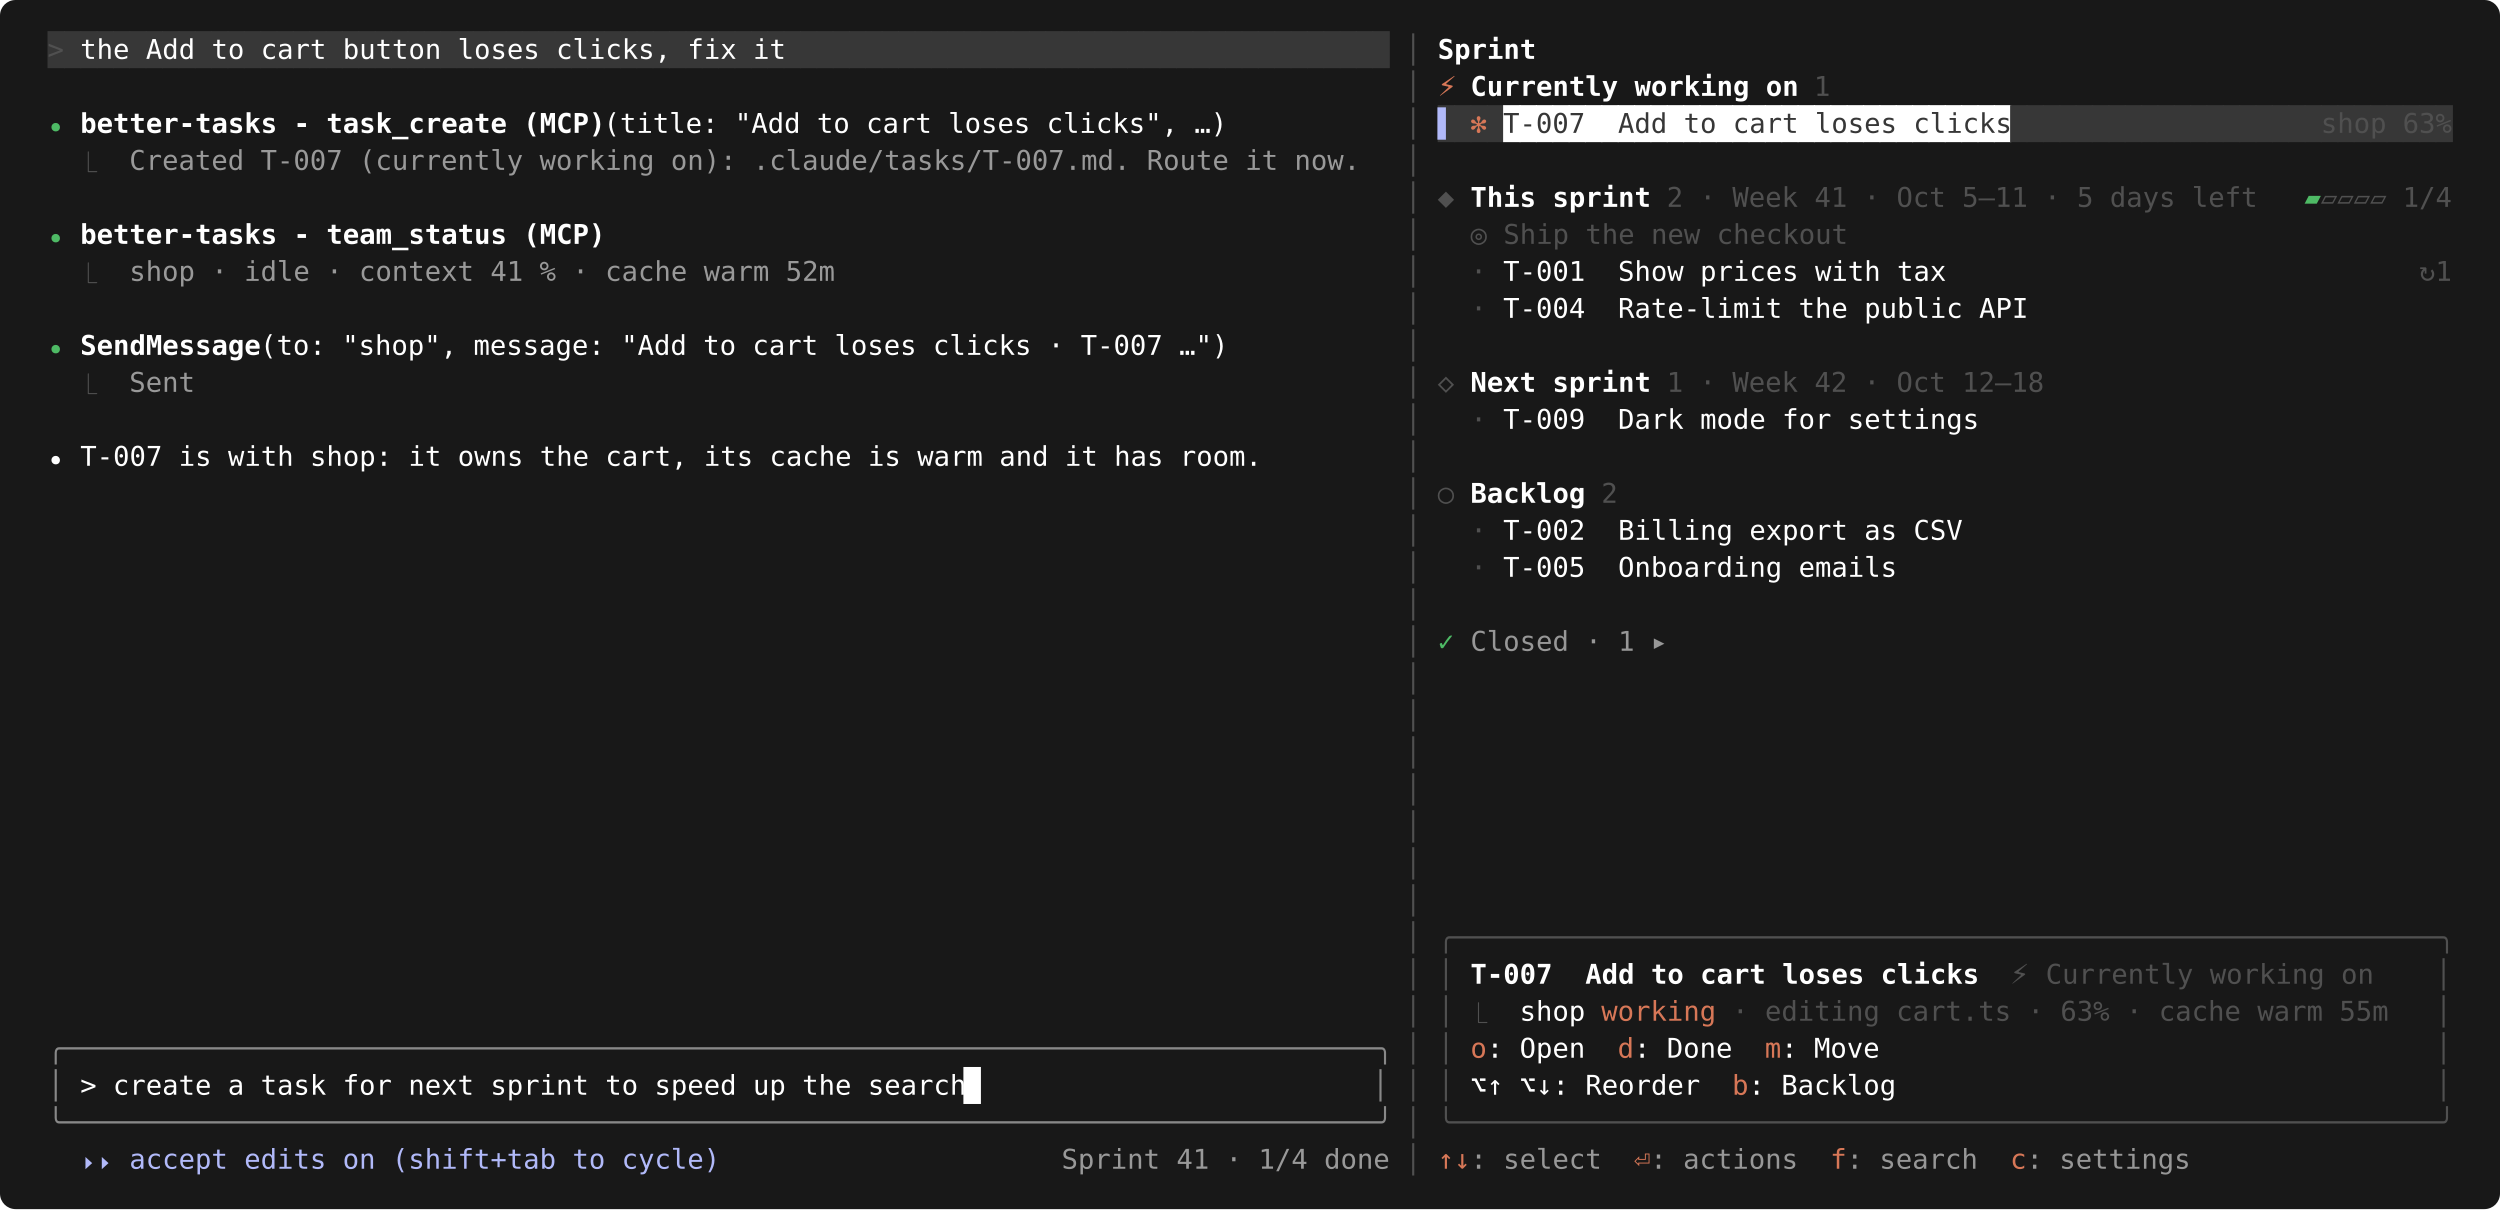
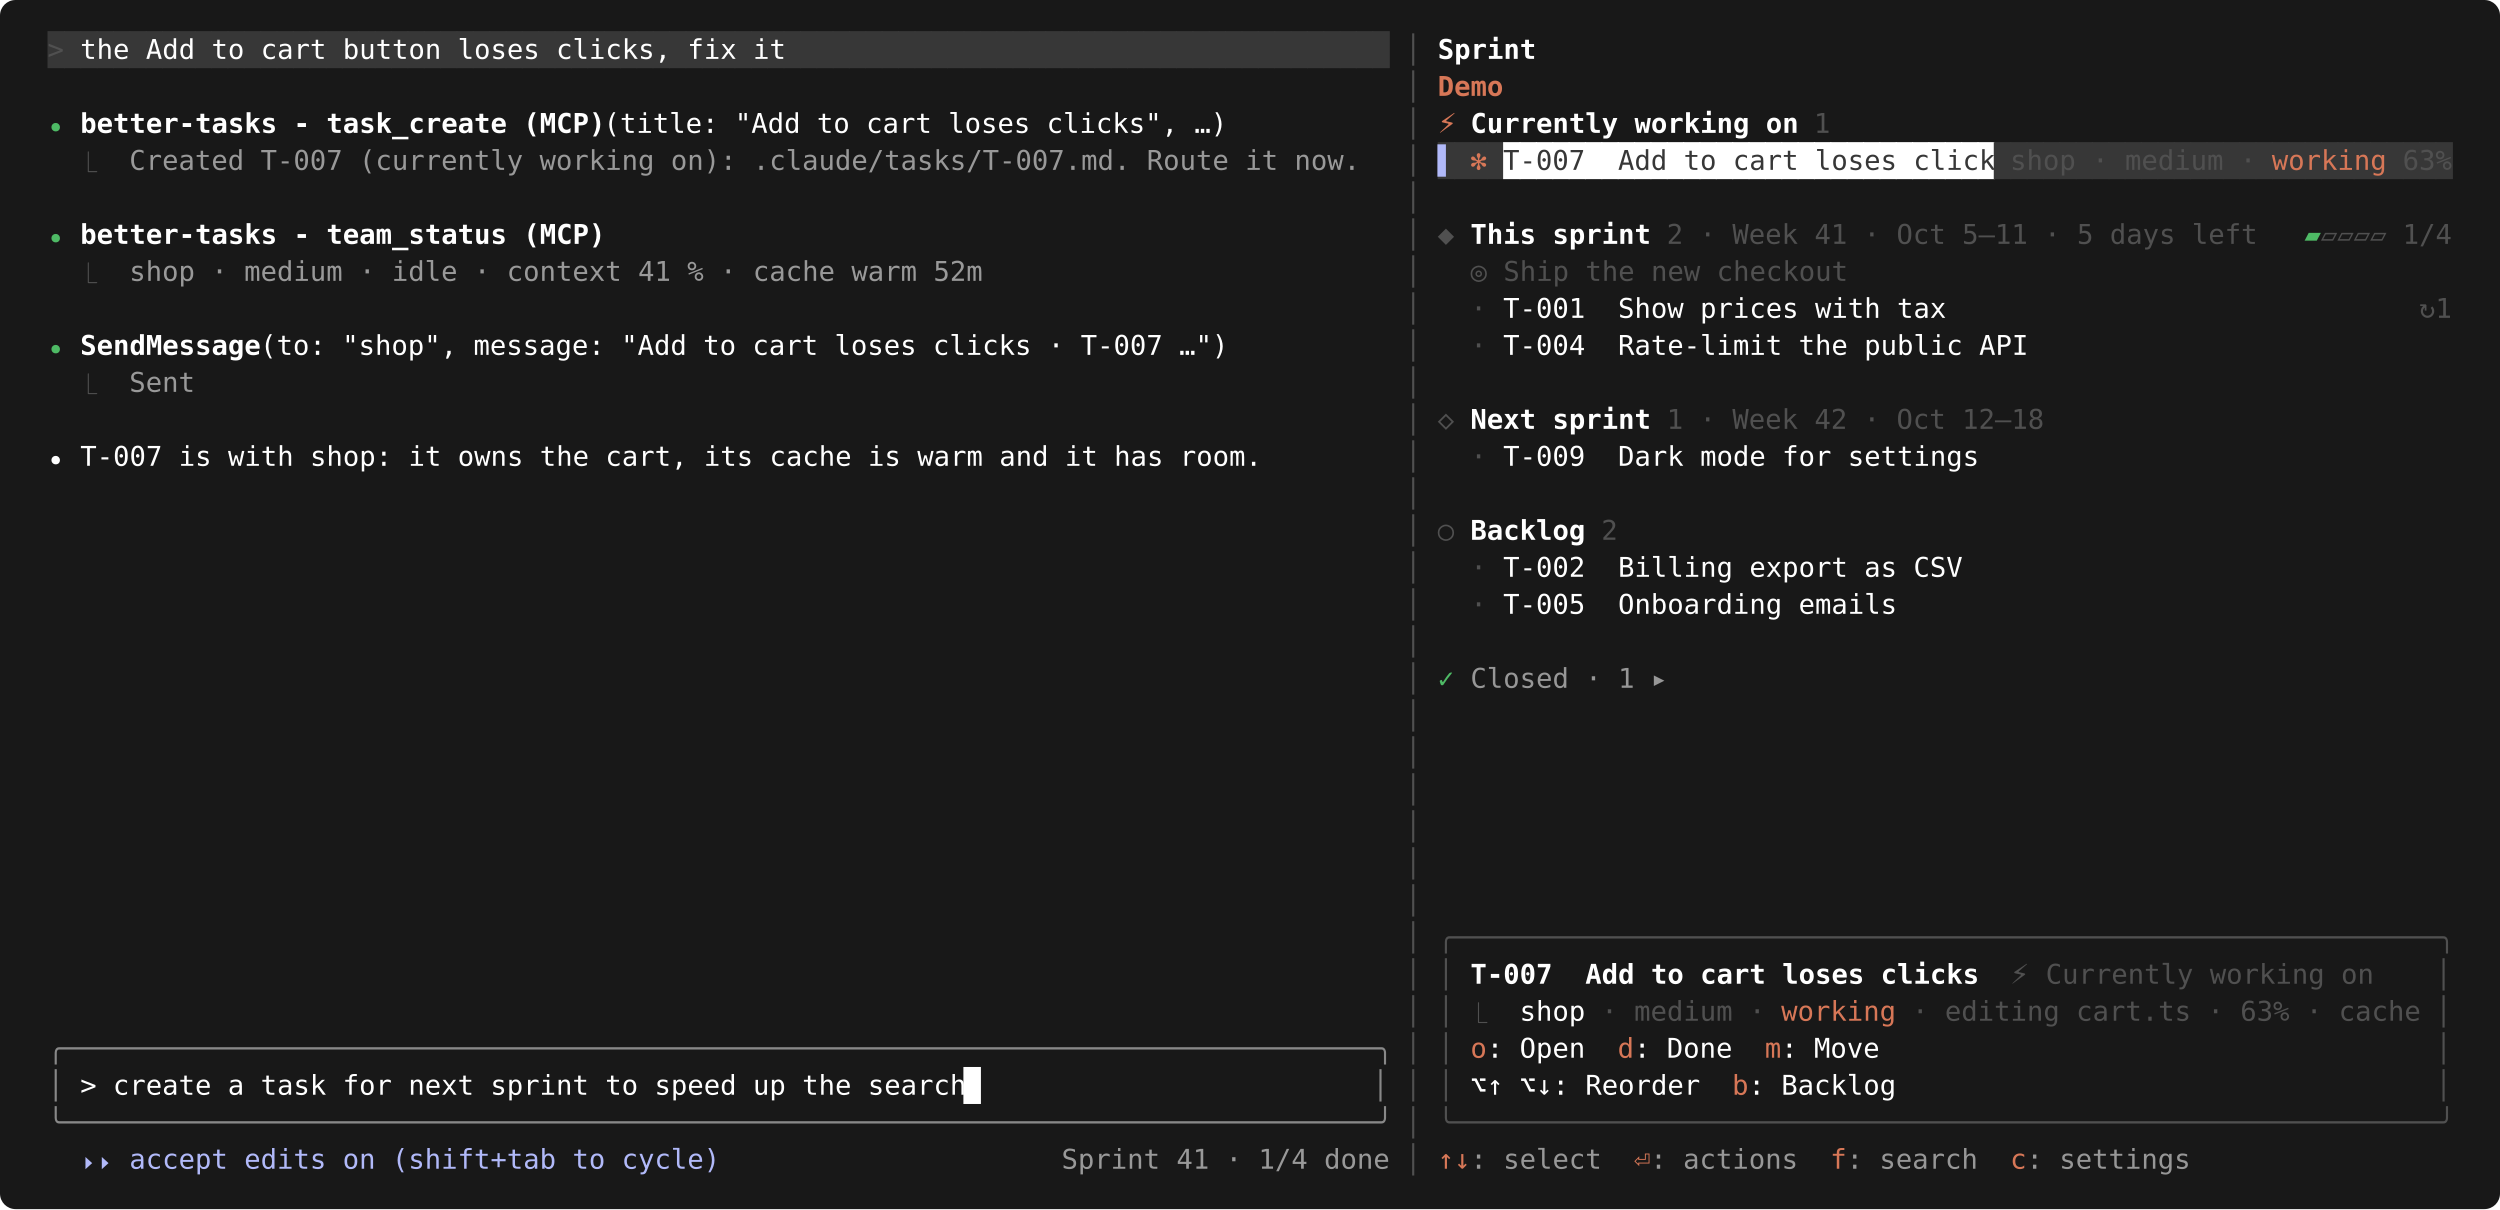
<svg xmlns="http://www.w3.org/2000/svg" width="1284" height="621" viewBox="0 0 1284 621" font-family="JetBrains Mono, SF Mono, Menlo, Consolas, monospace" font-size="14">
  <rect width="100%" height="100%" rx="8" fill="rgb(24,24,24)" />
  <rect x="24.4" y="16" width="9" height="19" fill="rgb(55,55,55)" />
  <rect x="32.8" y="16" width="9" height="19" fill="rgb(55,55,55)" />
  <rect x="41.2" y="16" width="9" height="19" fill="rgb(55,55,55)" />
  <rect x="49.6" y="16" width="9" height="19" fill="rgb(55,55,55)" />
  <rect x="58.0" y="16" width="9" height="19" fill="rgb(55,55,55)" />
  <rect x="66.4" y="16" width="9" height="19" fill="rgb(55,55,55)" />
  <rect x="74.8" y="16" width="9" height="19" fill="rgb(55,55,55)" />
  <rect x="83.2" y="16" width="9" height="19" fill="rgb(55,55,55)" />
  <rect x="91.6" y="16" width="9" height="19" fill="rgb(55,55,55)" />
  <rect x="100.0" y="16" width="9" height="19" fill="rgb(55,55,55)" />
  <rect x="108.4" y="16" width="9" height="19" fill="rgb(55,55,55)" />
  <rect x="116.8" y="16" width="9" height="19" fill="rgb(55,55,55)" />
  <rect x="125.2" y="16" width="9" height="19" fill="rgb(55,55,55)" />
  <rect x="133.6" y="16" width="9" height="19" fill="rgb(55,55,55)" />
  <rect x="142.0" y="16" width="9" height="19" fill="rgb(55,55,55)" />
  <rect x="150.4" y="16" width="9" height="19" fill="rgb(55,55,55)" />
  <rect x="158.8" y="16" width="9" height="19" fill="rgb(55,55,55)" />
  <rect x="167.2" y="16" width="9" height="19" fill="rgb(55,55,55)" />
  <rect x="175.6" y="16" width="9" height="19" fill="rgb(55,55,55)" />
  <rect x="184.0" y="16" width="9" height="19" fill="rgb(55,55,55)" />
  <rect x="192.4" y="16" width="9" height="19" fill="rgb(55,55,55)" />
  <rect x="200.8" y="16" width="9" height="19" fill="rgb(55,55,55)" />
  <rect x="209.2" y="16" width="9" height="19" fill="rgb(55,55,55)" />
  <rect x="217.6" y="16" width="9" height="19" fill="rgb(55,55,55)" />
  <rect x="226.0" y="16" width="9" height="19" fill="rgb(55,55,55)" />
  <rect x="234.4" y="16" width="9" height="19" fill="rgb(55,55,55)" />
  <rect x="242.8" y="16" width="9" height="19" fill="rgb(55,55,55)" />
  <rect x="251.2" y="16" width="9" height="19" fill="rgb(55,55,55)" />
  <rect x="259.6" y="16" width="9" height="19" fill="rgb(55,55,55)" />
  <rect x="268.0" y="16" width="9" height="19" fill="rgb(55,55,55)" />
  <rect x="276.4" y="16" width="9" height="19" fill="rgb(55,55,55)" />
  <rect x="284.8" y="16" width="9" height="19" fill="rgb(55,55,55)" />
  <rect x="293.2" y="16" width="9" height="19" fill="rgb(55,55,55)" />
  <rect x="301.6" y="16" width="9" height="19" fill="rgb(55,55,55)" />
  <rect x="310.0" y="16" width="9" height="19" fill="rgb(55,55,55)" />
  <rect x="318.4" y="16" width="9" height="19" fill="rgb(55,55,55)" />
  <rect x="326.8" y="16" width="9" height="19" fill="rgb(55,55,55)" />
  <rect x="335.2" y="16" width="9" height="19" fill="rgb(55,55,55)" />
  <rect x="343.6" y="16" width="9" height="19" fill="rgb(55,55,55)" />
  <rect x="352.0" y="16" width="9" height="19" fill="rgb(55,55,55)" />
  <rect x="360.4" y="16" width="9" height="19" fill="rgb(55,55,55)" />
  <rect x="368.8" y="16" width="9" height="19" fill="rgb(55,55,55)" />
  <rect x="377.2" y="16" width="9" height="19" fill="rgb(55,55,55)" />
  <rect x="385.6" y="16" width="9" height="19" fill="rgb(55,55,55)" />
  <rect x="394.0" y="16" width="9" height="19" fill="rgb(55,55,55)" />
  <rect x="402.4" y="16" width="9" height="19" fill="rgb(55,55,55)" />
  <rect x="410.8" y="16" width="9" height="19" fill="rgb(55,55,55)" />
  <rect x="419.2" y="16" width="9" height="19" fill="rgb(55,55,55)" />
  <rect x="427.6" y="16" width="9" height="19" fill="rgb(55,55,55)" />
  <rect x="436.0" y="16" width="9" height="19" fill="rgb(55,55,55)" />
  <rect x="444.4" y="16" width="9" height="19" fill="rgb(55,55,55)" />
  <rect x="452.8" y="16" width="9" height="19" fill="rgb(55,55,55)" />
  <rect x="461.2" y="16" width="9" height="19" fill="rgb(55,55,55)" />
  <rect x="469.6" y="16" width="9" height="19" fill="rgb(55,55,55)" />
  <rect x="478.0" y="16" width="9" height="19" fill="rgb(55,55,55)" />
  <rect x="486.4" y="16" width="9" height="19" fill="rgb(55,55,55)" />
  <rect x="494.8" y="16" width="9" height="19" fill="rgb(55,55,55)" />
  <rect x="503.2" y="16" width="9" height="19" fill="rgb(55,55,55)" />
  <rect x="511.6" y="16" width="9" height="19" fill="rgb(55,55,55)" />
  <rect x="520.0" y="16" width="9" height="19" fill="rgb(55,55,55)" />
  <rect x="528.4" y="16" width="9" height="19" fill="rgb(55,55,55)" />
  <rect x="536.8" y="16" width="9" height="19" fill="rgb(55,55,55)" />
  <rect x="545.2" y="16" width="9" height="19" fill="rgb(55,55,55)" />
  <rect x="553.6" y="16" width="9" height="19" fill="rgb(55,55,55)" />
  <rect x="562.0" y="16" width="9" height="19" fill="rgb(55,55,55)" />
  <rect x="570.4" y="16" width="9" height="19" fill="rgb(55,55,55)" />
  <rect x="578.8" y="16" width="9" height="19" fill="rgb(55,55,55)" />
  <rect x="587.2" y="16" width="9" height="19" fill="rgb(55,55,55)" />
  <rect x="595.6" y="16" width="9" height="19" fill="rgb(55,55,55)" />
  <rect x="604.0" y="16" width="9" height="19" fill="rgb(55,55,55)" />
  <rect x="612.4" y="16" width="9" height="19" fill="rgb(55,55,55)" />
  <rect x="620.8" y="16" width="9" height="19" fill="rgb(55,55,55)" />
  <rect x="629.2" y="16" width="9" height="19" fill="rgb(55,55,55)" />
  <rect x="637.6" y="16" width="9" height="19" fill="rgb(55,55,55)" />
  <rect x="646.0" y="16" width="9" height="19" fill="rgb(55,55,55)" />
  <rect x="654.4" y="16" width="9" height="19" fill="rgb(55,55,55)" />
  <rect x="662.8" y="16" width="9" height="19" fill="rgb(55,55,55)" />
  <rect x="671.2" y="16" width="9" height="19" fill="rgb(55,55,55)" />
  <rect x="679.6" y="16" width="9" height="19" fill="rgb(55,55,55)" />
  <rect x="688.0" y="16" width="9" height="19" fill="rgb(55,55,55)" />
  <rect x="696.4" y="16" width="9" height="19" fill="rgb(55,55,55)" />
  <rect x="704.8" y="16" width="9" height="19" fill="rgb(55,55,55)" />
  <text x="24.4" y="30.25" fill="rgb(80,80,80)" textLength="16.8" xml:space="preserve">&gt; </text>
  <text x="41.2" y="30.25" fill="rgb(255,255,255)" textLength="361.2" xml:space="preserve">the Add to cart button loses clicks, fix it</text>
  <text x="721.6" y="30.25" fill="rgb(80,80,80)" textLength="8.4" xml:space="preserve">│</text>
  <text x="730.0" y="30.25" fill="rgb(255,255,255)" font-weight="bold" textLength="67.2" xml:space="preserve"> Sprint </text>
  <text x="721.6" y="49.25" fill="rgb(80,80,80)" textLength="8.4" xml:space="preserve">│</text>
-   <text x="738.4" y="49.25" fill="rgb(215,119,87)" textLength="16.8" xml:space="preserve">⚡ </text>
-   <text x="755.2" y="49.25" fill="rgb(255,255,255)" font-weight="bold" textLength="168.0" xml:space="preserve">Currently working on</text>
-   <text x="923.2" y="49.25" fill="rgb(80,80,80)" textLength="16.8" xml:space="preserve"> 1</text>
-   <rect x="738.4" y="54" width="9" height="19" fill="rgb(55,55,55)" />
-   <rect x="746.8" y="54" width="9" height="19" fill="rgb(55,55,55)" />
-   <rect x="755.2" y="54" width="9" height="19" fill="rgb(55,55,55)" />
-   <rect x="763.6" y="54" width="9" height="19" fill="rgb(55,55,55)" />
-   <rect x="772.0" y="54" width="9" height="19" fill="rgb(255,255,255)" />
-   <rect x="780.4" y="54" width="9" height="19" fill="rgb(255,255,255)" />
-   <rect x="788.8" y="54" width="9" height="19" fill="rgb(255,255,255)" />
-   <rect x="797.2" y="54" width="9" height="19" fill="rgb(255,255,255)" />
-   <rect x="805.6" y="54" width="9" height="19" fill="rgb(255,255,255)" />
-   <rect x="814.0" y="54" width="9" height="19" fill="rgb(255,255,255)" />
-   <rect x="822.4" y="54" width="9" height="19" fill="rgb(255,255,255)" />
-   <rect x="830.8" y="54" width="9" height="19" fill="rgb(255,255,255)" />
-   <rect x="839.2" y="54" width="9" height="19" fill="rgb(255,255,255)" />
-   <rect x="847.6" y="54" width="9" height="19" fill="rgb(255,255,255)" />
-   <rect x="856.0" y="54" width="9" height="19" fill="rgb(255,255,255)" />
-   <rect x="864.4" y="54" width="9" height="19" fill="rgb(255,255,255)" />
-   <rect x="872.8" y="54" width="9" height="19" fill="rgb(255,255,255)" />
-   <rect x="881.2" y="54" width="9" height="19" fill="rgb(255,255,255)" />
-   <rect x="889.6" y="54" width="9" height="19" fill="rgb(255,255,255)" />
-   <rect x="898.0" y="54" width="9" height="19" fill="rgb(255,255,255)" />
-   <rect x="906.4" y="54" width="9" height="19" fill="rgb(255,255,255)" />
-   <rect x="914.8" y="54" width="9" height="19" fill="rgb(255,255,255)" />
-   <rect x="923.2" y="54" width="9" height="19" fill="rgb(255,255,255)" />
-   <rect x="931.6" y="54" width="9" height="19" fill="rgb(255,255,255)" />
-   <rect x="940.0" y="54" width="9" height="19" fill="rgb(255,255,255)" />
-   <rect x="948.4" y="54" width="9" height="19" fill="rgb(255,255,255)" />
-   <rect x="956.8" y="54" width="9" height="19" fill="rgb(255,255,255)" />
-   <rect x="965.2" y="54" width="9" height="19" fill="rgb(255,255,255)" />
-   <rect x="973.6" y="54" width="9" height="19" fill="rgb(255,255,255)" />
-   <rect x="982.0" y="54" width="9" height="19" fill="rgb(255,255,255)" />
-   <rect x="990.4" y="54" width="9" height="19" fill="rgb(255,255,255)" />
-   <rect x="998.8" y="54" width="9" height="19" fill="rgb(255,255,255)" />
-   <rect x="1007.2" y="54" width="9" height="19" fill="rgb(255,255,255)" />
-   <rect x="1015.6" y="54" width="9" height="19" fill="rgb(255,255,255)" />
-   <rect x="1024.0" y="54" width="9" height="19" fill="rgb(255,255,255)" />
-   <rect x="1032.4" y="54" width="9" height="19" fill="rgb(55,55,55)" />
-   <rect x="1040.8" y="54" width="9" height="19" fill="rgb(55,55,55)" />
-   <rect x="1049.2" y="54" width="9" height="19" fill="rgb(55,55,55)" />
-   <rect x="1057.6" y="54" width="9" height="19" fill="rgb(55,55,55)" />
-   <rect x="1066.0" y="54" width="9" height="19" fill="rgb(55,55,55)" />
-   <rect x="1074.4" y="54" width="9" height="19" fill="rgb(55,55,55)" />
-   <rect x="1082.8" y="54" width="9" height="19" fill="rgb(55,55,55)" />
-   <rect x="1091.2" y="54" width="9" height="19" fill="rgb(55,55,55)" />
-   <rect x="1099.6" y="54" width="9" height="19" fill="rgb(55,55,55)" />
-   <rect x="1108.0" y="54" width="9" height="19" fill="rgb(55,55,55)" />
-   <rect x="1116.4" y="54" width="9" height="19" fill="rgb(55,55,55)" />
-   <rect x="1124.8" y="54" width="9" height="19" fill="rgb(55,55,55)" />
-   <rect x="1133.2" y="54" width="9" height="19" fill="rgb(55,55,55)" />
-   <rect x="1141.6" y="54" width="9" height="19" fill="rgb(55,55,55)" />
-   <rect x="1150.0" y="54" width="9" height="19" fill="rgb(55,55,55)" />
-   <rect x="1158.4" y="54" width="9" height="19" fill="rgb(55,55,55)" />
-   <rect x="1166.8" y="54" width="9" height="19" fill="rgb(55,55,55)" />
-   <rect x="1175.2" y="54" width="9" height="19" fill="rgb(55,55,55)" />
-   <rect x="1183.6" y="54" width="9" height="19" fill="rgb(55,55,55)" />
-   <rect x="1192.0" y="54" width="9" height="19" fill="rgb(55,55,55)" />
-   <rect x="1200.4" y="54" width="9" height="19" fill="rgb(55,55,55)" />
-   <rect x="1208.8" y="54" width="9" height="19" fill="rgb(55,55,55)" />
-   <rect x="1217.2" y="54" width="9" height="19" fill="rgb(55,55,55)" />
-   <rect x="1225.6" y="54" width="9" height="19" fill="rgb(55,55,55)" />
-   <rect x="1234.0" y="54" width="9" height="19" fill="rgb(55,55,55)" />
-   <rect x="1242.4" y="54" width="9" height="19" fill="rgb(55,55,55)" />
-   <rect x="1250.8" y="54" width="9" height="19" fill="rgb(55,55,55)" />
+   <text x="738.4" y="49.25" fill="rgb(215,119,87)" font-weight="bold" textLength="33.6" xml:space="preserve">Demo</text>
  <text x="24.4" y="68.25" fill="rgb(78,186,101)" textLength="16.8" xml:space="preserve">⏺ </text>
  <text x="41.2" y="68.25" fill="rgb(255,255,255)" font-weight="bold" textLength="268.8" xml:space="preserve">better-tasks - task_create (MCP)</text>
  <text x="310.0" y="68.25" fill="rgb(255,255,255)" textLength="319.2" xml:space="preserve">(title: "Add to cart loses clicks", …)</text>
  <text x="721.6" y="68.25" fill="rgb(80,80,80)" textLength="8.4" xml:space="preserve">│</text>
-   <text x="738.4" y="68.25" fill="rgb(177,185,249)" textLength="8.4" xml:space="preserve">▌</text>
-   <text x="755.2" y="68.25" fill="rgb(215,119,87)" textLength="8.4" xml:space="preserve">✻</text>
-   <text x="772.0" y="68.25" fill="rgb(55,55,55)" textLength="260.4" xml:space="preserve">T-007  Add to cart loses clicks</text>
-   <text x="1192.0" y="68.25" fill="rgb(80,80,80)" textLength="33.6" xml:space="preserve">shop</text>
-   <text x="1234.0" y="68.25" fill="rgb(80,80,80)" textLength="25.2" xml:space="preserve">63%</text>
+   <text x="738.4" y="68.25" fill="rgb(215,119,87)" textLength="16.8" xml:space="preserve">⚡ </text>
+   <text x="755.2" y="68.25" fill="rgb(255,255,255)" font-weight="bold" textLength="168.0" xml:space="preserve">Currently working on</text>
+   <text x="923.2" y="68.25" fill="rgb(80,80,80)" textLength="16.8" xml:space="preserve"> 1</text>
+   <rect x="738.4" y="73" width="9" height="19" fill="rgb(55,55,55)" />
+   <rect x="746.8" y="73" width="9" height="19" fill="rgb(55,55,55)" />
+   <rect x="755.2" y="73" width="9" height="19" fill="rgb(55,55,55)" />
+   <rect x="763.6" y="73" width="9" height="19" fill="rgb(55,55,55)" />
+   <rect x="772.0" y="73" width="9" height="19" fill="rgb(255,255,255)" />
+   <rect x="780.4" y="73" width="9" height="19" fill="rgb(255,255,255)" />
+   <rect x="788.8" y="73" width="9" height="19" fill="rgb(255,255,255)" />
+   <rect x="797.2" y="73" width="9" height="19" fill="rgb(255,255,255)" />
+   <rect x="805.6" y="73" width="9" height="19" fill="rgb(255,255,255)" />
+   <rect x="814.0" y="73" width="9" height="19" fill="rgb(255,255,255)" />
+   <rect x="822.4" y="73" width="9" height="19" fill="rgb(255,255,255)" />
+   <rect x="830.8" y="73" width="9" height="19" fill="rgb(255,255,255)" />
+   <rect x="839.2" y="73" width="9" height="19" fill="rgb(255,255,255)" />
+   <rect x="847.6" y="73" width="9" height="19" fill="rgb(255,255,255)" />
+   <rect x="856.0" y="73" width="9" height="19" fill="rgb(255,255,255)" />
+   <rect x="864.4" y="73" width="9" height="19" fill="rgb(255,255,255)" />
+   <rect x="872.8" y="73" width="9" height="19" fill="rgb(255,255,255)" />
+   <rect x="881.2" y="73" width="9" height="19" fill="rgb(255,255,255)" />
+   <rect x="889.6" y="73" width="9" height="19" fill="rgb(255,255,255)" />
+   <rect x="898.0" y="73" width="9" height="19" fill="rgb(255,255,255)" />
+   <rect x="906.4" y="73" width="9" height="19" fill="rgb(255,255,255)" />
+   <rect x="914.8" y="73" width="9" height="19" fill="rgb(255,255,255)" />
+   <rect x="923.2" y="73" width="9" height="19" fill="rgb(255,255,255)" />
+   <rect x="931.6" y="73" width="9" height="19" fill="rgb(255,255,255)" />
+   <rect x="940.0" y="73" width="9" height="19" fill="rgb(255,255,255)" />
+   <rect x="948.4" y="73" width="9" height="19" fill="rgb(255,255,255)" />
+   <rect x="956.8" y="73" width="9" height="19" fill="rgb(255,255,255)" />
+   <rect x="965.2" y="73" width="9" height="19" fill="rgb(255,255,255)" />
+   <rect x="973.6" y="73" width="9" height="19" fill="rgb(255,255,255)" />
+   <rect x="982.0" y="73" width="9" height="19" fill="rgb(255,255,255)" />
+   <rect x="990.4" y="73" width="9" height="19" fill="rgb(255,255,255)" />
+   <rect x="998.8" y="73" width="9" height="19" fill="rgb(255,255,255)" />
+   <rect x="1007.2" y="73" width="9" height="19" fill="rgb(255,255,255)" />
+   <rect x="1015.6" y="73" width="9" height="19" fill="rgb(255,255,255)" />
+   <rect x="1024.0" y="73" width="9" height="19" fill="rgb(55,55,55)" />
+   <rect x="1032.4" y="73" width="9" height="19" fill="rgb(55,55,55)" />
+   <rect x="1040.8" y="73" width="9" height="19" fill="rgb(55,55,55)" />
+   <rect x="1049.2" y="73" width="9" height="19" fill="rgb(55,55,55)" />
+   <rect x="1057.6" y="73" width="9" height="19" fill="rgb(55,55,55)" />
+   <rect x="1066.0" y="73" width="9" height="19" fill="rgb(55,55,55)" />
+   <rect x="1074.4" y="73" width="9" height="19" fill="rgb(55,55,55)" />
+   <rect x="1082.8" y="73" width="9" height="19" fill="rgb(55,55,55)" />
+   <rect x="1091.2" y="73" width="9" height="19" fill="rgb(55,55,55)" />
+   <rect x="1099.6" y="73" width="9" height="19" fill="rgb(55,55,55)" />
+   <rect x="1108.0" y="73" width="9" height="19" fill="rgb(55,55,55)" />
+   <rect x="1116.4" y="73" width="9" height="19" fill="rgb(55,55,55)" />
+   <rect x="1124.8" y="73" width="9" height="19" fill="rgb(55,55,55)" />
+   <rect x="1133.2" y="73" width="9" height="19" fill="rgb(55,55,55)" />
+   <rect x="1141.6" y="73" width="9" height="19" fill="rgb(55,55,55)" />
+   <rect x="1150.0" y="73" width="9" height="19" fill="rgb(55,55,55)" />
+   <rect x="1158.4" y="73" width="9" height="19" fill="rgb(55,55,55)" />
+   <rect x="1166.8" y="73" width="9" height="19" fill="rgb(55,55,55)" />
+   <rect x="1175.2" y="73" width="9" height="19" fill="rgb(55,55,55)" />
+   <rect x="1183.6" y="73" width="9" height="19" fill="rgb(55,55,55)" />
+   <rect x="1192.0" y="73" width="9" height="19" fill="rgb(55,55,55)" />
+   <rect x="1200.4" y="73" width="9" height="19" fill="rgb(55,55,55)" />
+   <rect x="1208.8" y="73" width="9" height="19" fill="rgb(55,55,55)" />
+   <rect x="1217.2" y="73" width="9" height="19" fill="rgb(55,55,55)" />
+   <rect x="1225.6" y="73" width="9" height="19" fill="rgb(55,55,55)" />
+   <rect x="1234.0" y="73" width="9" height="19" fill="rgb(55,55,55)" />
+   <rect x="1242.4" y="73" width="9" height="19" fill="rgb(55,55,55)" />
+   <rect x="1250.8" y="73" width="9" height="19" fill="rgb(55,55,55)" />
  <text x="24.4" y="87.25" fill="rgb(80,80,80)" textLength="42.0" xml:space="preserve">  ⎿  </text>
  <text x="66.4" y="87.25" fill="rgb(153,153,153)" textLength="630.0" xml:space="preserve">Created T-007 (currently working on): .claude/tasks/T-007.md. Route it now.</text>
  <text x="721.6" y="87.25" fill="rgb(80,80,80)" textLength="8.4" xml:space="preserve">│</text>
+   <text x="738.4" y="87.25" fill="rgb(177,185,249)" textLength="8.4" xml:space="preserve">▌</text>
+   <text x="755.2" y="87.25" fill="rgb(215,119,87)" textLength="8.4" xml:space="preserve">✻</text>
+   <text x="772.0" y="87.25" fill="rgb(55,55,55)" textLength="252.0" xml:space="preserve">T-007  Add to cart loses click</text>
+   <text x="1032.4" y="87.25" fill="rgb(80,80,80)" textLength="134.4" xml:space="preserve">shop · medium · </text>
+   <text x="1166.8" y="87.25" fill="rgb(215,119,87)" textLength="58.8" xml:space="preserve">working</text>
+   <text x="1234.0" y="87.25" fill="rgb(80,80,80)" textLength="25.2" xml:space="preserve">63%</text>
  <text x="721.6" y="106.25" fill="rgb(80,80,80)" textLength="8.4" xml:space="preserve">│</text>
-   <text x="738.4" y="106.25" fill="rgb(80,80,80)" textLength="16.8" xml:space="preserve">◆ </text>
-   <text x="755.2" y="106.25" fill="rgb(255,255,255)" font-weight="bold" textLength="92.4" xml:space="preserve">This sprint</text>
-   <text x="847.6" y="106.25" fill="rgb(80,80,80)" textLength="310.8" xml:space="preserve"> 2 · Week 41 · Oct 5–11 · 5 days left</text>
-   <text x="1183.6" y="106.25" fill="rgb(78,186,101)" textLength="8.4" xml:space="preserve">▰</text>
-   <text x="1192.0" y="106.25" fill="rgb(80,80,80)" textLength="33.6" xml:space="preserve">▱▱▱▱</text>
-   <text x="1234.0" y="106.25" fill="rgb(80,80,80)" textLength="25.2" xml:space="preserve">1/4</text>
  <text x="24.4" y="125.25" fill="rgb(78,186,101)" textLength="16.8" xml:space="preserve">⏺ </text>
  <text x="41.2" y="125.25" fill="rgb(255,255,255)" font-weight="bold" textLength="268.8" xml:space="preserve">better-tasks - team_status (MCP)</text>
  <text x="721.6" y="125.25" fill="rgb(80,80,80)" textLength="8.4" xml:space="preserve">│</text>
-   <text x="738.4" y="125.25" fill="rgb(80,80,80)" textLength="210.0" xml:space="preserve">  ◎ Ship the new checkout</text>
+   <text x="738.4" y="125.25" fill="rgb(80,80,80)" textLength="16.8" xml:space="preserve">◆ </text>
+   <text x="755.2" y="125.25" fill="rgb(255,255,255)" font-weight="bold" textLength="92.4" xml:space="preserve">This sprint</text>
+   <text x="847.6" y="125.25" fill="rgb(80,80,80)" textLength="310.8" xml:space="preserve"> 2 · Week 41 · Oct 5–11 · 5 days left</text>
+   <text x="1183.6" y="125.25" fill="rgb(78,186,101)" textLength="8.4" xml:space="preserve">▰</text>
+   <text x="1192.0" y="125.25" fill="rgb(80,80,80)" textLength="33.6" xml:space="preserve">▱▱▱▱</text>
+   <text x="1234.0" y="125.25" fill="rgb(80,80,80)" textLength="25.2" xml:space="preserve">1/4</text>
  <text x="24.4" y="144.25" fill="rgb(80,80,80)" textLength="42.0" xml:space="preserve">  ⎿  </text>
-   <text x="66.4" y="144.25" fill="rgb(153,153,153)" textLength="361.2" xml:space="preserve">shop · idle · context 41 % · cache warm 52m</text>
+   <text x="66.4" y="144.25" fill="rgb(153,153,153)" textLength="436.8" xml:space="preserve">shop · medium · idle · context 41 % · cache warm 52m</text>
  <text x="721.6" y="144.25" fill="rgb(80,80,80)" textLength="8.4" xml:space="preserve">│</text>
-   <text x="755.2" y="144.25" fill="rgb(80,80,80)" textLength="8.4" xml:space="preserve">·</text>
-   <text x="763.6" y="144.25" fill="rgb(255,255,255)" textLength="478.8" xml:space="preserve"> T-001  Show prices with tax                             </text>
-   <text x="1242.4" y="144.25" fill="rgb(80,80,80)" textLength="16.8" xml:space="preserve">↻1</text>
+   <text x="738.4" y="144.25" fill="rgb(80,80,80)" textLength="210.0" xml:space="preserve">  ◎ Ship the new checkout</text>
  <text x="721.6" y="163.25" fill="rgb(80,80,80)" textLength="8.4" xml:space="preserve">│</text>
  <text x="755.2" y="163.25" fill="rgb(80,80,80)" textLength="8.4" xml:space="preserve">·</text>
-   <text x="763.6" y="163.25" fill="rgb(255,255,255)" textLength="504.0" xml:space="preserve"> T-004  Rate-limit the public API                           </text>
+   <text x="763.6" y="163.25" fill="rgb(255,255,255)" textLength="478.8" xml:space="preserve"> T-001  Show prices with tax                             </text>
+   <text x="1242.4" y="163.25" fill="rgb(80,80,80)" textLength="16.8" xml:space="preserve">↻1</text>
  <text x="24.4" y="182.25" fill="rgb(78,186,101)" textLength="16.8" xml:space="preserve">⏺ </text>
  <text x="41.2" y="182.25" fill="rgb(255,255,255)" font-weight="bold" textLength="92.4" xml:space="preserve">SendMessage</text>
  <text x="133.6" y="182.25" fill="rgb(255,255,255)" textLength="495.6" xml:space="preserve">(to: "shop", message: "Add to cart loses clicks · T-007 …")</text>
  <text x="721.6" y="182.25" fill="rgb(80,80,80)" textLength="8.4" xml:space="preserve">│</text>
+   <text x="755.2" y="182.25" fill="rgb(80,80,80)" textLength="8.4" xml:space="preserve">·</text>
+   <text x="763.6" y="182.25" fill="rgb(255,255,255)" textLength="504.0" xml:space="preserve"> T-004  Rate-limit the public API                           </text>
  <text x="24.4" y="201.25" fill="rgb(80,80,80)" textLength="42.0" xml:space="preserve">  ⎿  </text>
  <text x="66.4" y="201.25" fill="rgb(153,153,153)" textLength="33.6" xml:space="preserve">Sent</text>
  <text x="721.6" y="201.25" fill="rgb(80,80,80)" textLength="8.4" xml:space="preserve">│</text>
-   <text x="738.4" y="201.25" fill="rgb(80,80,80)" textLength="16.8" xml:space="preserve">◇ </text>
-   <text x="755.2" y="201.25" fill="rgb(255,255,255)" font-weight="bold" textLength="92.4" xml:space="preserve">Next sprint</text>
-   <text x="847.6" y="201.25" fill="rgb(80,80,80)" textLength="201.6" xml:space="preserve"> 1 · Week 42 · Oct 12–18</text>
  <text x="721.6" y="220.25" fill="rgb(80,80,80)" textLength="8.4" xml:space="preserve">│</text>
-   <text x="755.2" y="220.25" fill="rgb(80,80,80)" textLength="8.4" xml:space="preserve">·</text>
-   <text x="763.6" y="220.25" fill="rgb(255,255,255)" textLength="504.0" xml:space="preserve"> T-009  Dark mode for settings                              </text>
+   <text x="738.4" y="220.25" fill="rgb(80,80,80)" textLength="16.8" xml:space="preserve">◇ </text>
+   <text x="755.2" y="220.25" fill="rgb(255,255,255)" font-weight="bold" textLength="92.4" xml:space="preserve">Next sprint</text>
+   <text x="847.6" y="220.25" fill="rgb(80,80,80)" textLength="201.6" xml:space="preserve"> 1 · Week 42 · Oct 12–18</text>
  <text x="24.4" y="239.25" fill="rgb(255,255,255)" textLength="621.6" xml:space="preserve">⏺ T-007 is with shop: it owns the cart, its cache is warm and it has room.</text>
  <text x="721.6" y="239.25" fill="rgb(80,80,80)" textLength="8.4" xml:space="preserve">│</text>
+   <text x="755.2" y="239.25" fill="rgb(80,80,80)" textLength="8.4" xml:space="preserve">·</text>
+   <text x="763.6" y="239.25" fill="rgb(255,255,255)" textLength="504.0" xml:space="preserve"> T-009  Dark mode for settings                              </text>
  <text x="721.6" y="258.25" fill="rgb(80,80,80)" textLength="8.4" xml:space="preserve">│</text>
-   <text x="738.4" y="258.25" fill="rgb(80,80,80)" textLength="16.8" xml:space="preserve">○ </text>
-   <text x="755.2" y="258.25" fill="rgb(255,255,255)" font-weight="bold" textLength="58.8" xml:space="preserve">Backlog</text>
-   <text x="814.0" y="258.25" fill="rgb(80,80,80)" textLength="16.8" xml:space="preserve"> 2</text>
  <text x="721.6" y="277.25" fill="rgb(80,80,80)" textLength="8.4" xml:space="preserve">│</text>
-   <text x="755.2" y="277.25" fill="rgb(80,80,80)" textLength="8.4" xml:space="preserve">·</text>
-   <text x="763.6" y="277.25" fill="rgb(255,255,255)" textLength="504.0" xml:space="preserve"> T-002  Billing export as CSV                               </text>
+   <text x="738.4" y="277.25" fill="rgb(80,80,80)" textLength="16.8" xml:space="preserve">○ </text>
+   <text x="755.2" y="277.25" fill="rgb(255,255,255)" font-weight="bold" textLength="58.8" xml:space="preserve">Backlog</text>
+   <text x="814.0" y="277.25" fill="rgb(80,80,80)" textLength="16.8" xml:space="preserve"> 2</text>
  <text x="721.6" y="296.25" fill="rgb(80,80,80)" textLength="8.4" xml:space="preserve">│</text>
  <text x="755.2" y="296.25" fill="rgb(80,80,80)" textLength="8.4" xml:space="preserve">·</text>
-   <text x="763.6" y="296.25" fill="rgb(255,255,255)" textLength="504.0" xml:space="preserve"> T-005  Onboarding emails                                   </text>
+   <text x="763.6" y="296.25" fill="rgb(255,255,255)" textLength="504.0" xml:space="preserve"> T-002  Billing export as CSV                               </text>
  <text x="721.6" y="315.25" fill="rgb(80,80,80)" textLength="8.4" xml:space="preserve">│</text>
+   <text x="755.2" y="315.25" fill="rgb(80,80,80)" textLength="8.4" xml:space="preserve">·</text>
+   <text x="763.6" y="315.25" fill="rgb(255,255,255)" textLength="504.0" xml:space="preserve"> T-005  Onboarding emails                                   </text>
  <text x="721.6" y="334.25" fill="rgb(80,80,80)" textLength="8.4" xml:space="preserve">│</text>
-   <text x="738.4" y="334.25" fill="rgb(78,186,101)" textLength="8.4" xml:space="preserve">✓</text>
-   <text x="755.2" y="334.25" fill="rgb(255,255,255)" opacity="0.55" textLength="100.8" xml:space="preserve">Closed · 1 ▸</text>
  <text x="721.6" y="353.25" fill="rgb(80,80,80)" textLength="8.4" xml:space="preserve">│</text>
+   <text x="738.4" y="353.25" fill="rgb(78,186,101)" textLength="8.4" xml:space="preserve">✓</text>
+   <text x="755.2" y="353.25" fill="rgb(255,255,255)" opacity="0.55" textLength="100.8" xml:space="preserve">Closed · 1 ▸</text>
  <text x="721.6" y="372.25" fill="rgb(80,80,80)" textLength="8.4" xml:space="preserve">│</text>
  <text x="721.6" y="391.25" fill="rgb(80,80,80)" textLength="8.4" xml:space="preserve">│</text>
  <text x="721.6" y="410.25" fill="rgb(80,80,80)" textLength="8.4" xml:space="preserve">│</text>
  <text x="721.6" y="429.25" fill="rgb(80,80,80)" textLength="8.4" xml:space="preserve">│</text>
  <text x="721.6" y="448.25" fill="rgb(80,80,80)" textLength="8.4" xml:space="preserve">│</text>
  <text x="721.6" y="467.25" fill="rgb(80,80,80)" textLength="8.4" xml:space="preserve">│</text>
  <text x="721.6" y="486.25" fill="rgb(80,80,80)" textLength="8.4" xml:space="preserve">│</text>
  <text x="738.4" y="486.25" fill="rgb(80,80,80)" textLength="520.8" xml:space="preserve">╭────────────────────────────────────────────────────────────╮</text>
  <text x="721.6" y="505.25" fill="rgb(80,80,80)" textLength="8.4" xml:space="preserve">│</text>
  <text x="738.4" y="505.25" fill="rgb(80,80,80)" textLength="8.4" xml:space="preserve">│</text>
  <text x="755.2" y="505.25" fill="rgb(255,255,255)" font-weight="bold" textLength="260.4" xml:space="preserve">T-007  Add to cart loses clicks</text>
  <text x="1032.4" y="505.25" fill="rgb(80,80,80)" textLength="184.8" xml:space="preserve">⚡ Currently working on</text>
  <text x="1250.8" y="505.25" fill="rgb(80,80,80)" textLength="8.4" xml:space="preserve">│</text>
  <text x="721.6" y="524.25" fill="rgb(80,80,80)" textLength="8.4" xml:space="preserve">│</text>
  <text x="738.4" y="524.25" fill="rgb(80,80,80)" textLength="8.4" xml:space="preserve">│</text>
  <text x="755.2" y="524.25" fill="rgb(80,80,80)" textLength="8.4" xml:space="preserve">⎿</text>
-   <text x="763.6" y="524.25" fill="rgb(255,255,255)" textLength="58.8" xml:space="preserve">  shop </text>
-   <text x="822.4" y="524.25" fill="rgb(215,119,87)" textLength="58.8" xml:space="preserve">working</text>
-   <text x="881.2" y="524.25" fill="rgb(80,80,80)" textLength="344.4" xml:space="preserve"> · editing cart.ts · 63% · cache warm 55m</text>
+   <text x="763.6" y="524.25" fill="rgb(255,255,255)" textLength="50.4" xml:space="preserve">  shop</text>
+   <text x="814.0" y="524.25" fill="rgb(80,80,80)" textLength="100.8" xml:space="preserve"> · medium · </text>
+   <text x="914.8" y="524.25" fill="rgb(215,119,87)" textLength="58.8" xml:space="preserve">working</text>
+   <text x="973.6" y="524.25" fill="rgb(80,80,80)" textLength="268.8" xml:space="preserve"> · editing cart.ts · 63% · cache</text>
  <text x="1250.8" y="524.25" fill="rgb(80,80,80)" textLength="8.4" xml:space="preserve">│</text>
  <text x="24.4" y="543.25" fill="rgb(136,136,136)" textLength="688.8" xml:space="preserve">╭────────────────────────────────────────────────────────────────────────────────╮</text>
  <text x="721.6" y="543.25" fill="rgb(80,80,80)" textLength="8.4" xml:space="preserve">│</text>
  <text x="738.4" y="543.25" fill="rgb(80,80,80)" textLength="8.4" xml:space="preserve">│</text>
  <text x="755.2" y="543.25" fill="rgb(215,119,87)" textLength="8.4" xml:space="preserve">o</text>
  <text x="763.6" y="543.25" fill="rgb(255,255,255)" textLength="67.2" xml:space="preserve">: Open  </text>
  <text x="830.8" y="543.25" fill="rgb(215,119,87)" textLength="8.4" xml:space="preserve">d</text>
  <text x="839.2" y="543.25" fill="rgb(255,255,255)" textLength="67.2" xml:space="preserve">: Done  </text>
  <text x="906.4" y="543.25" fill="rgb(215,119,87)" textLength="8.4" xml:space="preserve">m</text>
  <text x="914.8" y="543.25" fill="rgb(255,255,255)" textLength="336.0" xml:space="preserve">: Move                                  </text>
  <text x="1250.8" y="543.25" fill="rgb(80,80,80)" textLength="8.4" xml:space="preserve">│</text>
  <rect x="494.8" y="548" width="9" height="19" fill="rgb(255,255,255)" />
  <text x="24.4" y="562.25" fill="rgb(136,136,136)" textLength="8.4" xml:space="preserve">│</text>
  <text x="41.2" y="562.25" fill="rgb(255,255,255)" textLength="8.4" xml:space="preserve">&gt;</text>
  <text x="58.0" y="562.25" fill="rgb(255,255,255)" textLength="436.8" xml:space="preserve">create a task for next sprint to speed up the search</text>
  <text x="704.8" y="562.25" fill="rgb(136,136,136)" textLength="8.4" xml:space="preserve">│</text>
  <text x="721.6" y="562.25" fill="rgb(80,80,80)" textLength="8.4" xml:space="preserve">│</text>
  <text x="738.4" y="562.25" fill="rgb(80,80,80)" textLength="8.4" xml:space="preserve">│</text>
  <text x="746.8" y="562.25" fill="rgb(255,255,255)" textLength="142.8" xml:space="preserve"> ⌥↑ ⌥↓: Reorder  </text>
  <text x="889.6" y="562.25" fill="rgb(215,119,87)" textLength="8.4" xml:space="preserve">b</text>
  <text x="898.0" y="562.25" fill="rgb(255,255,255)" textLength="352.8" xml:space="preserve">: Backlog                                 </text>
  <text x="1250.8" y="562.25" fill="rgb(80,80,80)" textLength="8.4" xml:space="preserve">│</text>
  <text x="24.4" y="581.25" fill="rgb(136,136,136)" textLength="688.8" xml:space="preserve">╰────────────────────────────────────────────────────────────────────────────────╯</text>
  <text x="721.6" y="581.25" fill="rgb(80,80,80)" textLength="8.4" xml:space="preserve">│</text>
  <text x="738.4" y="581.25" fill="rgb(80,80,80)" textLength="520.8" xml:space="preserve">╰────────────────────────────────────────────────────────────╯</text>
  <text x="24.4" y="600.25" fill="rgb(177,185,249)" textLength="344.4" xml:space="preserve">  ⏵⏵ accept edits on (shift+tab to cycle)</text>
  <text x="545.2" y="600.25" fill="rgb(153,153,153)" textLength="168.0" xml:space="preserve">Sprint 41 · 1/4 done</text>
  <text x="721.6" y="600.25" fill="rgb(80,80,80)" textLength="8.4" xml:space="preserve">│</text>
  <text x="738.4" y="600.25" fill="rgb(215,119,87)" textLength="16.8" xml:space="preserve">↑↓</text>
  <text x="755.2" y="600.25" fill="rgb(255,255,255)" opacity="0.55" textLength="67.2" xml:space="preserve">: select</text>
  <text x="839.2" y="600.25" fill="rgb(215,119,87)" textLength="8.4" xml:space="preserve">⏎</text>
  <text x="847.6" y="600.25" fill="rgb(255,255,255)" opacity="0.55" textLength="75.6" xml:space="preserve">: actions</text>
  <text x="940.0" y="600.25" fill="rgb(215,119,87)" textLength="8.4" xml:space="preserve">f</text>
  <text x="948.4" y="600.25" fill="rgb(255,255,255)" opacity="0.55" textLength="67.2" xml:space="preserve">: search</text>
  <text x="1032.4" y="600.25" fill="rgb(215,119,87)" textLength="8.4" xml:space="preserve">c</text>
  <text x="1040.8" y="600.25" fill="rgb(255,255,255)" opacity="0.55" textLength="84.0" xml:space="preserve">: settings</text>
</svg>
